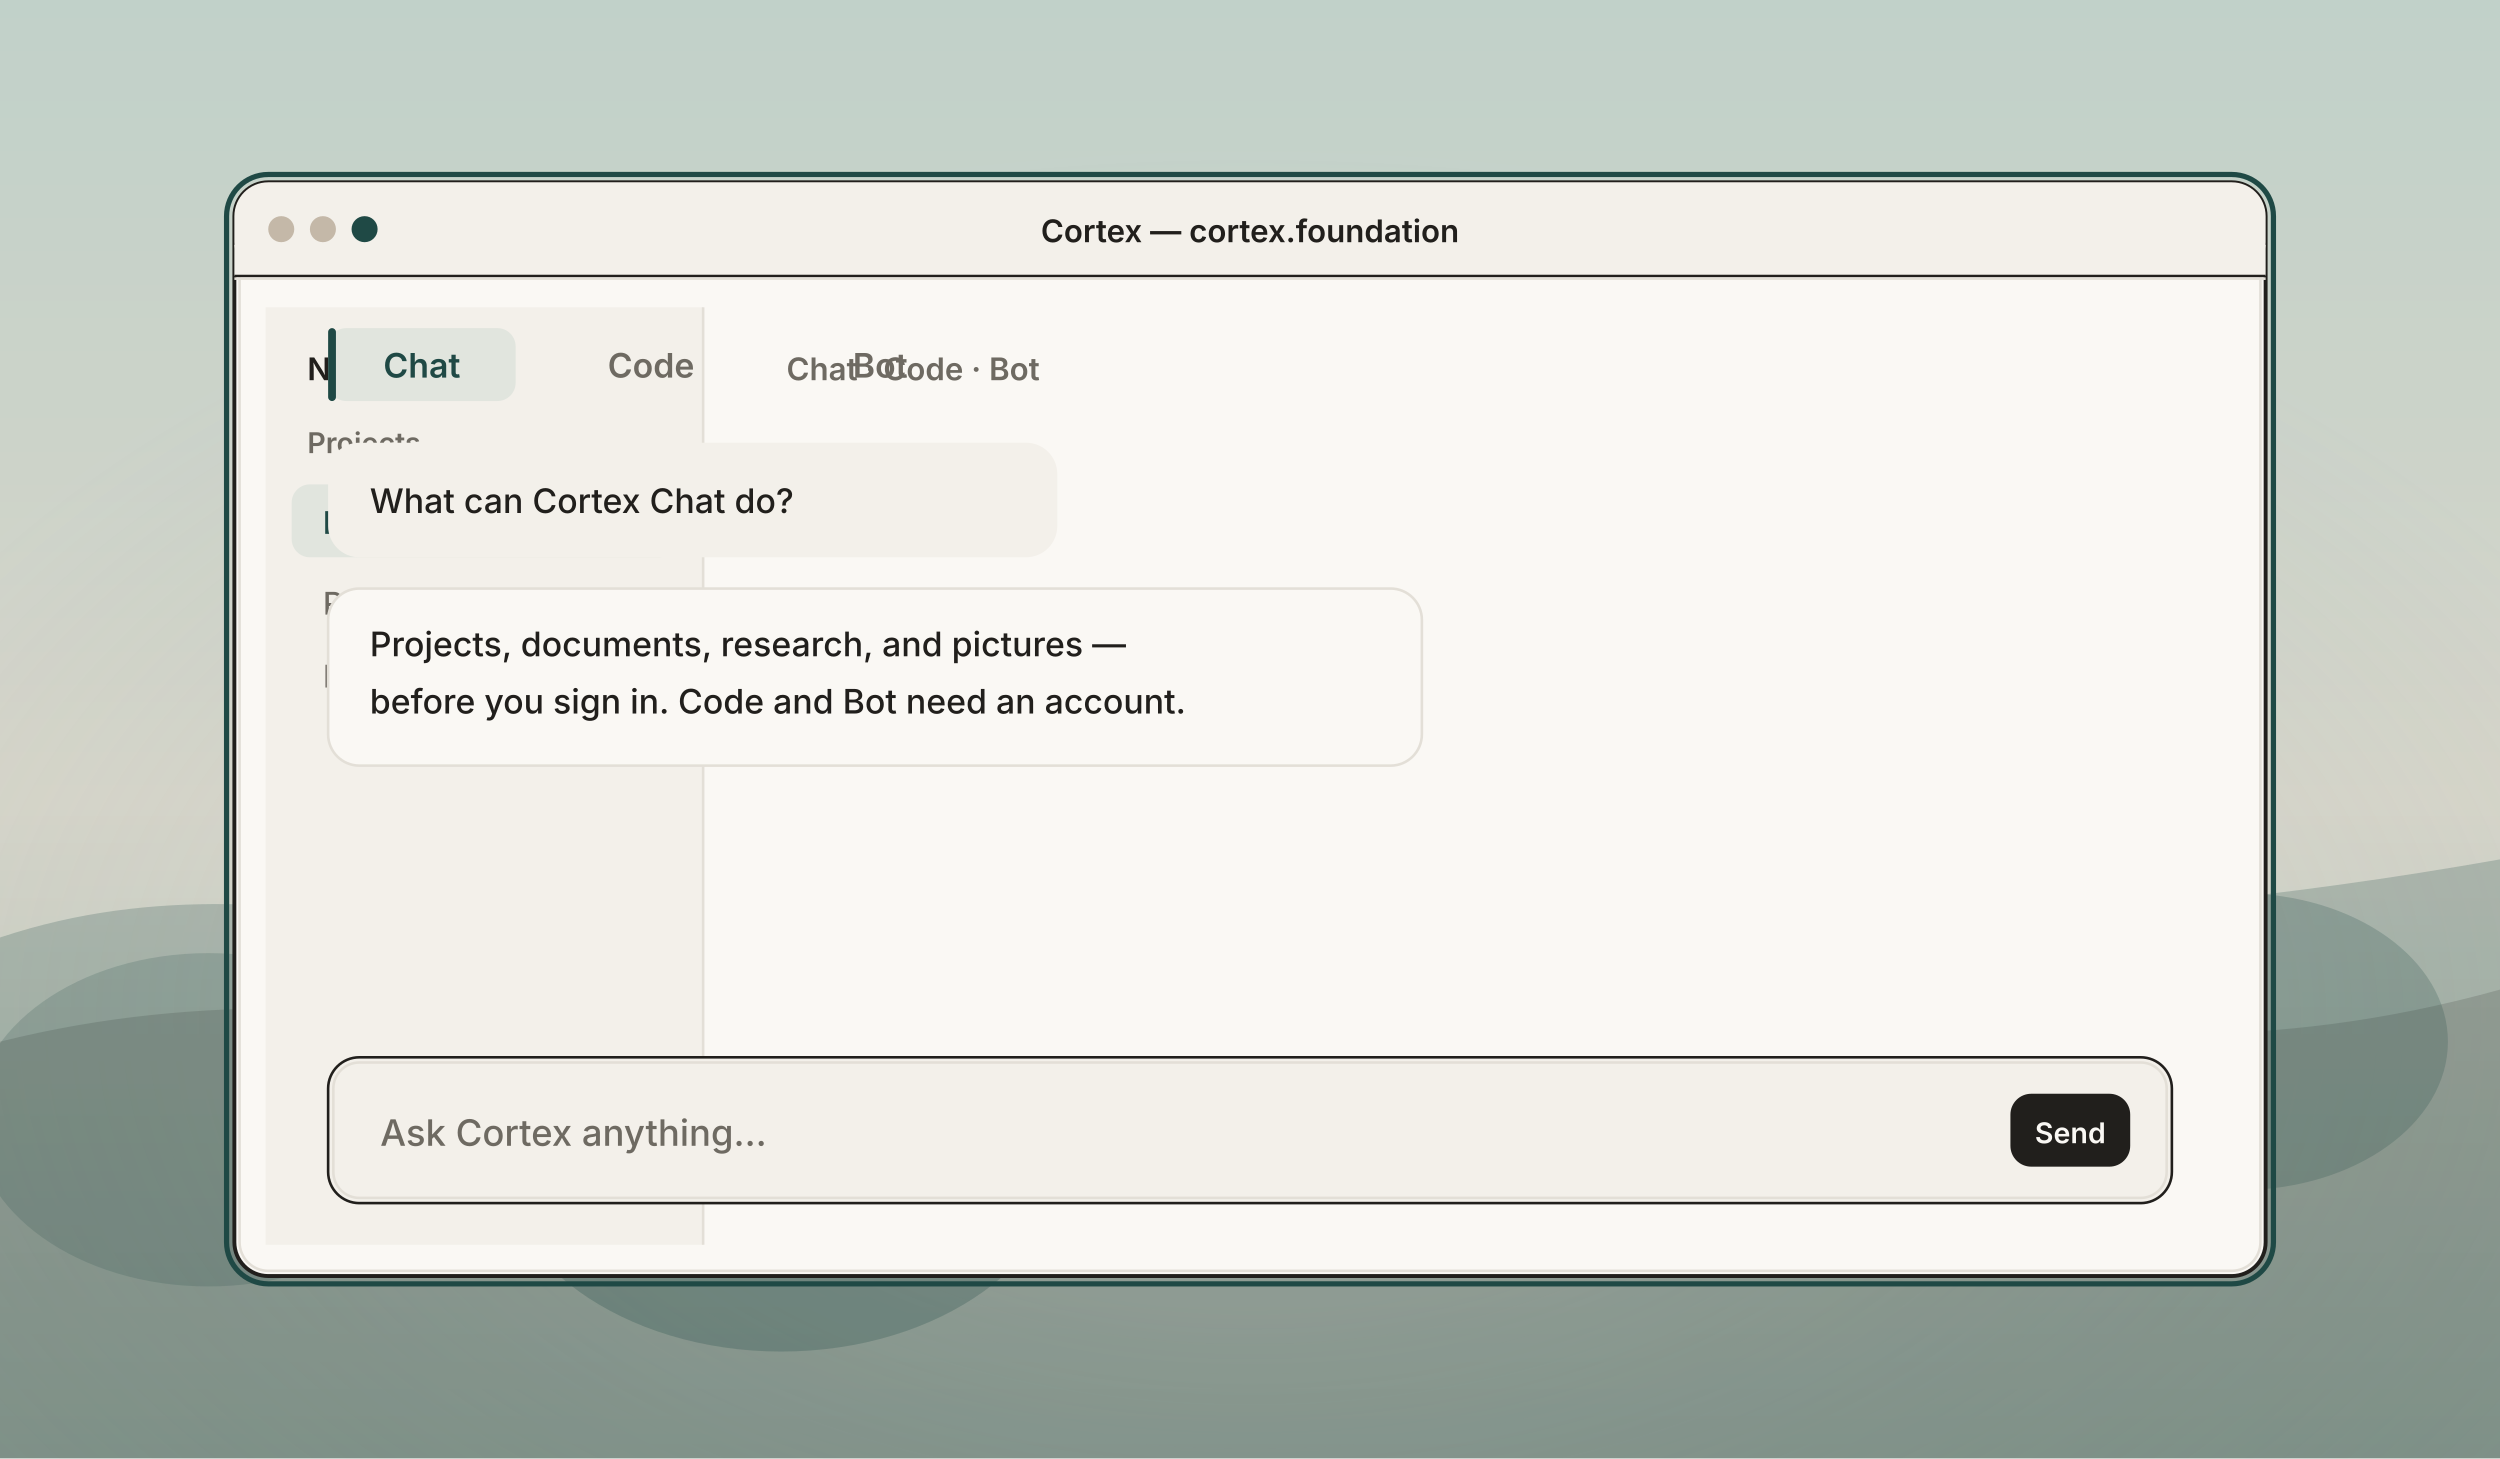
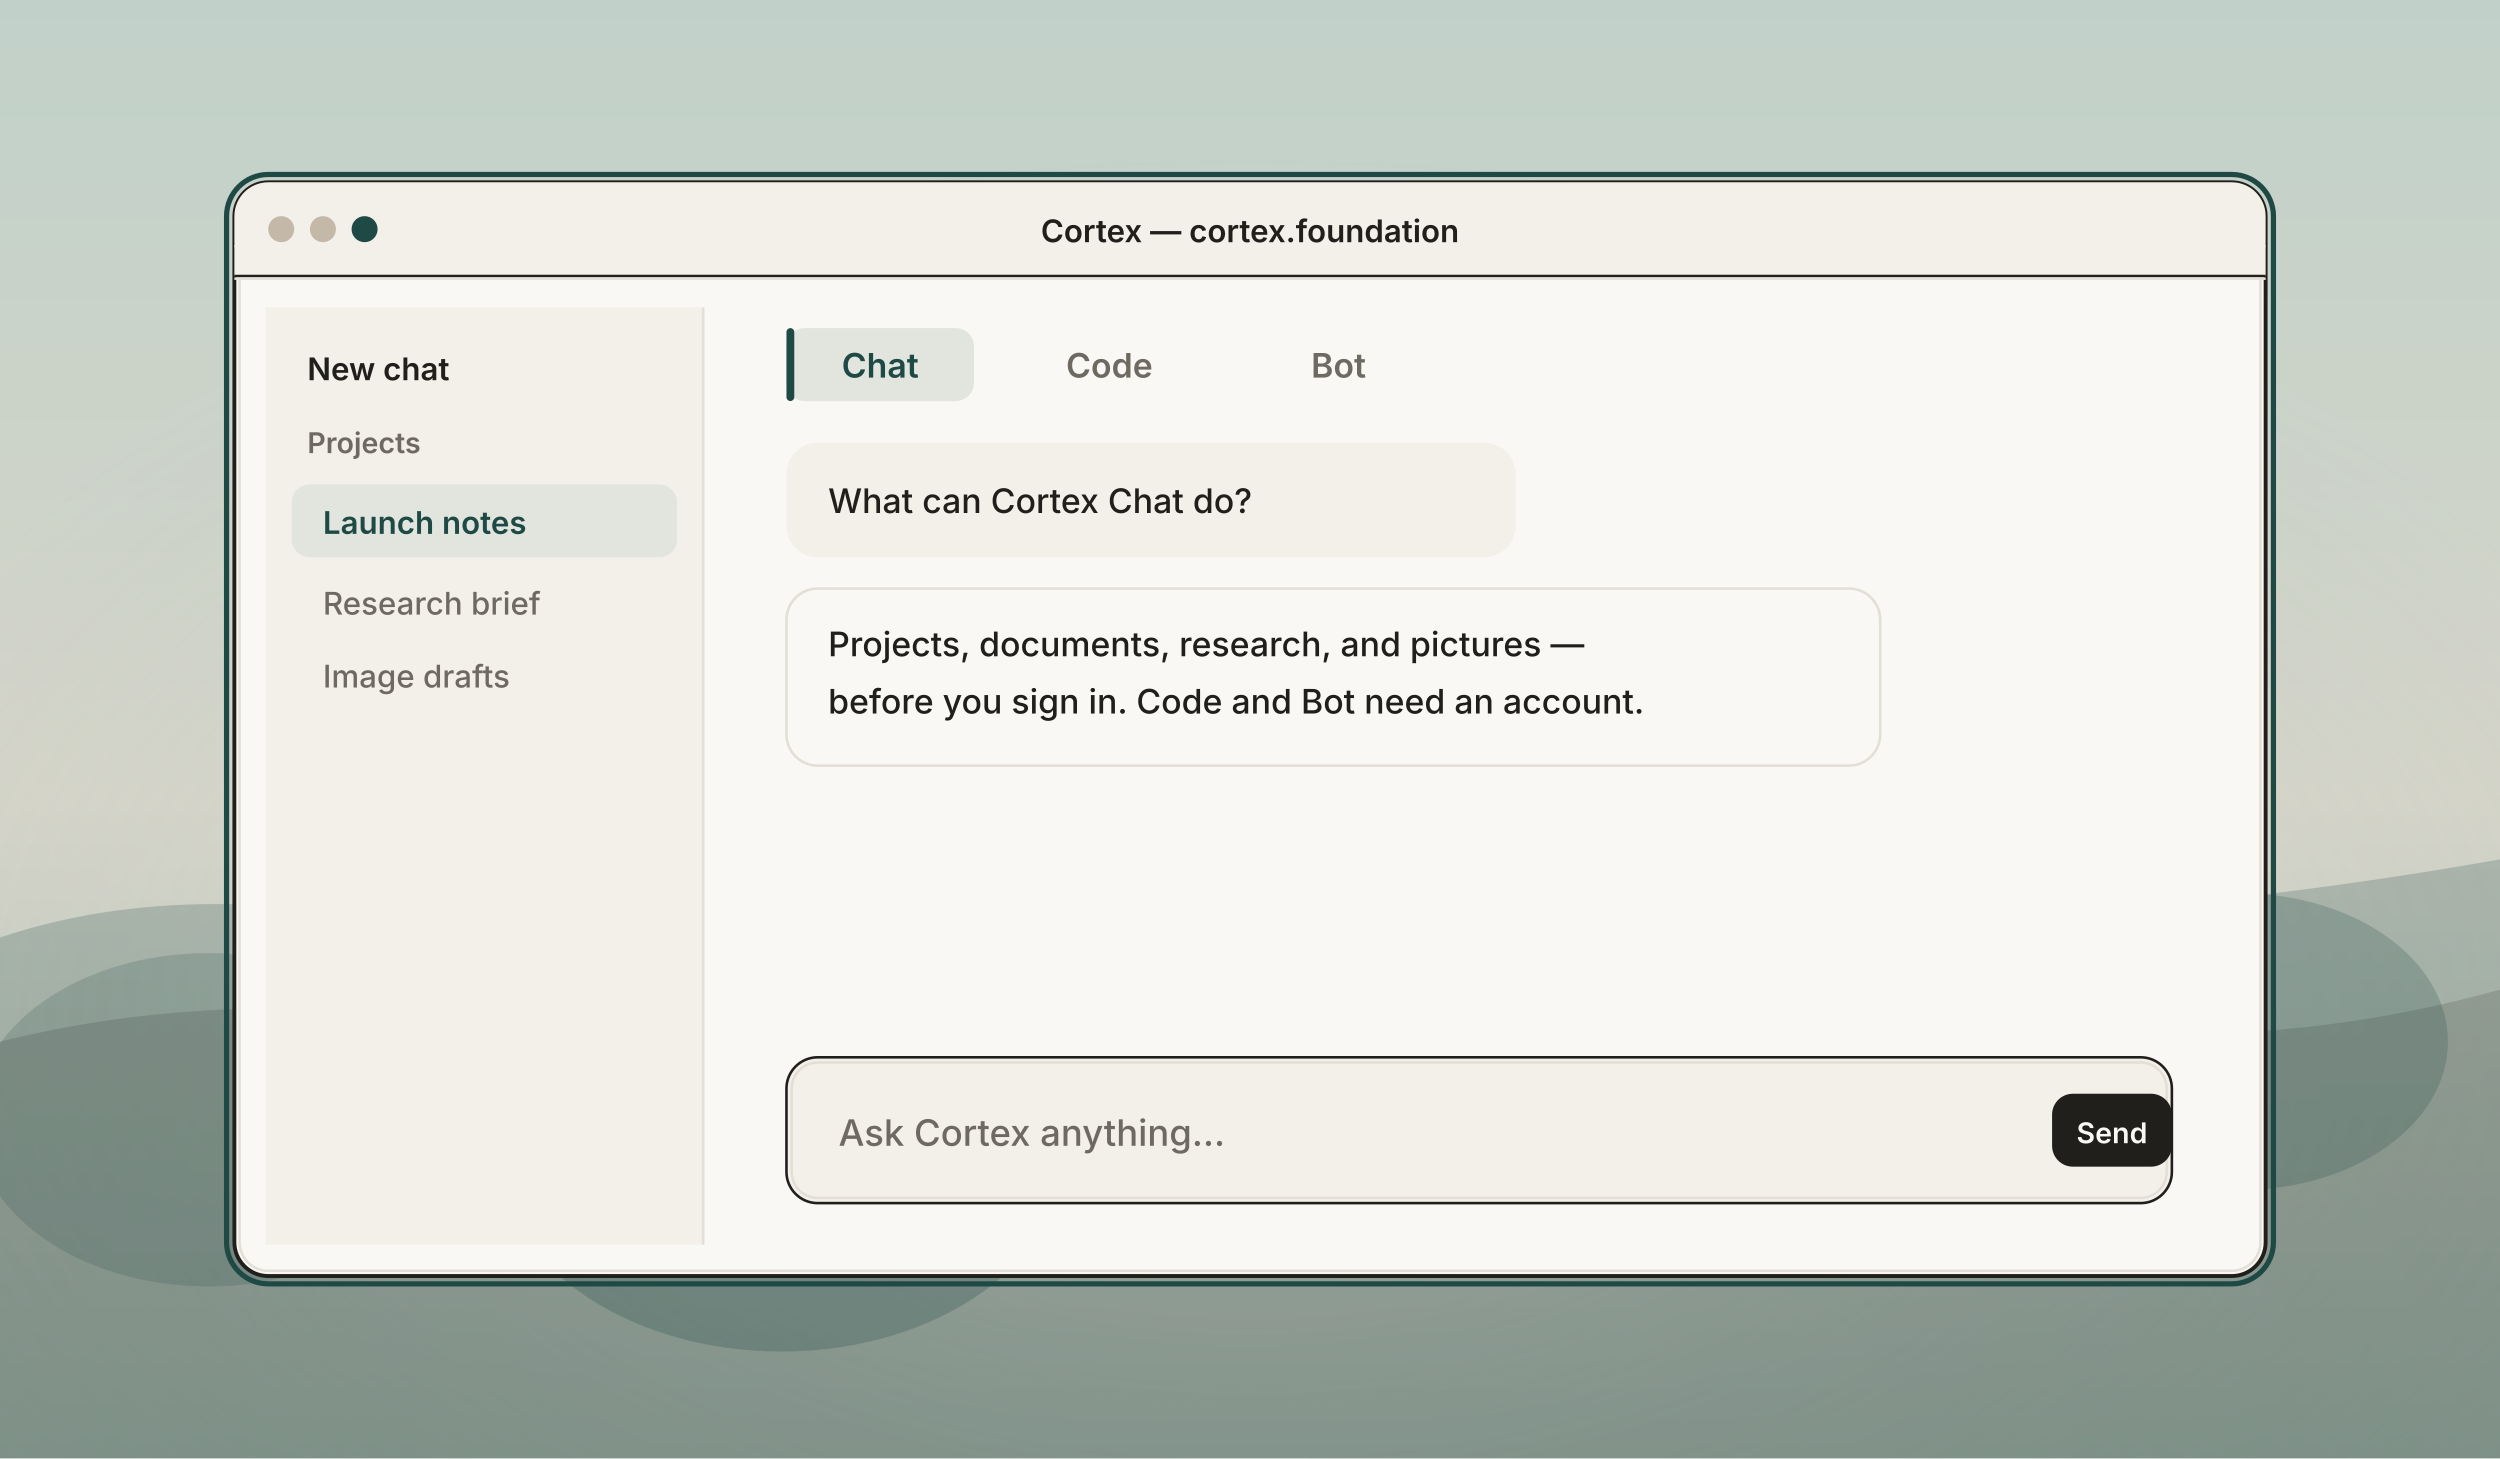
<svg xmlns="http://www.w3.org/2000/svg" width="960" height="560" viewBox="0 0 960 560" fill="none" role="img" aria-label="Cortex product switcher in a macOS window">
  <defs>
    <linearGradient id="sky" x1="0" y1="0" x2="0" y2="1">
      <stop offset="0" stop-color="#D7E4DC" />
      <stop offset="0.55" stop-color="#EFE8DC" />
      <stop offset="1" stop-color="#C4D0C4" />
    </linearGradient>
    <radialGradient id="mist" cx="50%" cy="70%" r="60%">
      <stop offset="0" stop-color="#FAF8F4" stop-opacity="0.35" />
      <stop offset="1" stop-color="#1F4945" stop-opacity="0.12" />
    </radialGradient>
  </defs>
  <rect width="960" height="560" fill="url(#sky)" />
  <rect width="960" height="560" fill="url(#mist)" />
  <path d="M0 360 C120 320 220 390 360 350 C500 310 620 390 960 330 L960 560 L0 560 Z" fill="#1F4945" opacity="0.22" />
  <path d="M0 400 C160 360 280 430 480 390 C680 350 780 430 960 380 L960 560 L0 560 Z" fill="#211F1C" opacity="0.16" />
  <ellipse cx="80" cy="430" rx="90" ry="64" fill="#1F4945" opacity="0.18" />
  <ellipse cx="180" cy="410" rx="70" ry="50" fill="#1F4945" opacity="0.22" />
  <ellipse cx="300" cy="440" rx="110" ry="79" fill="#1F4945" opacity="0.26" />
  <ellipse cx="720" cy="420" rx="95" ry="68" fill="#1F4945" opacity="0.18" />
  <ellipse cx="860" cy="400" rx="80" ry="57" fill="#1F4945" opacity="0.22" />
  <rect x="87" y="67" width="786" height="426" rx="16" fill="none" stroke="#1F4945" stroke-width="2" />
  <rect x="90" y="70" width="780" height="420" rx="13" fill="#FAF8F4" />
  <rect x="90" y="70" width="780" height="420" rx="13" fill="none" stroke="#211F1C" stroke-width="1.5" />
  <rect x="92" y="72" width="776" height="416" rx="11" fill="none" stroke="#E3DFD7" stroke-width="1" />
  <rect x="90" y="70" width="780" height="36" rx="13" fill="#F3F0EA" />
  <rect x="90" y="94" width="780" height="12" fill="#F3F0EA" />
  <path d="M90 106 H870" stroke="#211F1C" stroke-width="1" />
  <path d="M90 107 H870" stroke="#E3DFD7" stroke-width="1" />
  <circle cx="108" cy="88" r="5" fill="#C4B8A8" />
  <circle cx="124" cy="88" r="5" fill="#C4B8A8" />
  <circle cx="140" cy="88" r="5" fill="#1F4945" />
  <text x="480.0" y="93" text-anchor="middle" font-family="Inter, ui-sans-serif, sans-serif" font-size="12" font-weight="600" fill="#211F1C">Cortex — cortex.foundation</text>
  <rect x="102" y="118" width="168" height="360" fill="#F3F0EA" />
  <path d="M270 118 V478" stroke="#E3DFD7" stroke-width="1" />
  <text x="118" y="146" text-anchor="start" font-family="Inter, ui-sans-serif, sans-serif" font-size="12" font-weight="600" fill="#211F1C">New chat</text>
  <text x="118" y="174" text-anchor="start" font-family="Inter, ui-sans-serif, sans-serif" font-size="11" font-weight="600" fill="#6E6A62">Projects</text>
  <rect x="112" y="186" width="148" height="28" rx="7" fill="#E1E5DE" />
  <text x="124" y="205" text-anchor="start" font-family="Inter, ui-sans-serif, sans-serif" font-size="12" font-weight="600" fill="#1F4945">Launch notes</text>
  <text x="124" y="236" text-anchor="start" font-family="Inter, ui-sans-serif, sans-serif" font-size="12" font-weight="500" fill="#6E6A62">Research brief</text>
  <text x="124" y="264" text-anchor="start" font-family="Inter, ui-sans-serif, sans-serif" font-size="12" font-weight="500" fill="#6E6A62">Image drafts</text>
-   <rect x="126" y="126" width="72" height="28" rx="7" fill="#E1E5DE" />
-   <rect x="126" y="126" width="3" height="28" rx="1.5" fill="#1F4945" />
-   <text x="162" y="145" text-anchor="middle" font-family="Inter, ui-sans-serif, sans-serif" font-size="13" font-weight="600" fill="#1F4945">Chat</text>
-   <rect x="214" y="126" width="72" height="28" rx="7" fill="transparent" />
-   <text x="250" y="145" text-anchor="middle" font-family="Inter, ui-sans-serif, sans-serif" font-size="13" font-weight="600" fill="#6E6A62">Code</text>
-   <rect x="302" y="126" width="72" height="28" rx="7" fill="transparent" />
-   <text x="338" y="145" text-anchor="middle" font-family="Inter, ui-sans-serif, sans-serif" font-size="13" font-weight="600" fill="#6E6A62">Bot</text>
-   <rect x="126" y="170" width="280" height="44" rx="12" fill="#F3F0EA" />
-   <text x="142" y="197" text-anchor="start" font-family="Inter, ui-sans-serif, sans-serif" font-size="13" font-weight="500" fill="#211F1C">What can Cortex Chat do?</text>
-   <rect x="126" y="226" width="420" height="68" rx="12" fill="#FAF8F4" stroke="#E3DFD7" stroke-width="1" />
-   <text x="142" y="252" text-anchor="start" font-family="Inter, ui-sans-serif, sans-serif" font-size="13" font-weight="500" fill="#211F1C">Projects, documents, research, and pictures —</text>
-   <text x="142" y="274" text-anchor="start" font-family="Inter, ui-sans-serif, sans-serif" font-size="13" font-weight="500" fill="#211F1C">before you sign in. Code and Bot need an account.</text>
-   <rect x="126" y="406" width="708" height="56" rx="12" fill="#F3F0EA" stroke="#211F1C" stroke-width="1" />
-   <rect x="128" y="408" width="704" height="52" rx="10" fill="none" stroke="#E3DFD7" stroke-width="1" />
-   <text x="146" y="440" text-anchor="start" font-family="Inter, ui-sans-serif, sans-serif" font-size="14" font-weight="500" fill="#6E6A62">Ask Cortex anything…</text>
-   <rect x="772" y="420" width="46" height="28" rx="8" fill="#211F1C" />
-   <text x="795" y="439" text-anchor="middle" font-family="Inter, ui-sans-serif, sans-serif" font-size="11" font-weight="600" fill="#FAF8F4">Send</text>
-   <text x="302" y="146" text-anchor="start" font-family="Inter, ui-sans-serif, sans-serif" font-size="12" font-weight="600" fill="#6E6A62">Chat  ·  Code  ·  Bot</text>
+   <rect x="302" y="126" width="72" height="28" rx="7" fill="#E1E5DE" />
+   <rect x="302" y="126" width="3" height="28" rx="1.5" fill="#1F4945" />
+   <text x="338" y="145" text-anchor="middle" font-family="Inter, ui-sans-serif, sans-serif" font-size="13" font-weight="600" fill="#1F4945">Chat</text>
+   <rect x="390" y="126" width="72" height="28" rx="7" fill="transparent" />
+   <text x="426" y="145" text-anchor="middle" font-family="Inter, ui-sans-serif, sans-serif" font-size="13" font-weight="600" fill="#6E6A62">Code</text>
+   <rect x="478" y="126" width="72" height="28" rx="7" fill="transparent" />
+   <text x="514" y="145" text-anchor="middle" font-family="Inter, ui-sans-serif, sans-serif" font-size="13" font-weight="600" fill="#6E6A62">Bot</text>
+   <rect x="302" y="170" width="280" height="44" rx="12" fill="#F3F0EA" />
+   <text x="318" y="197" text-anchor="start" font-family="Inter, ui-sans-serif, sans-serif" font-size="13" font-weight="500" fill="#211F1C">What can Cortex Chat do?</text>
+   <rect x="302" y="226" width="420" height="68" rx="12" fill="#FAF8F4" stroke="#E3DFD7" stroke-width="1" />
+   <text x="318" y="252" text-anchor="start" font-family="Inter, ui-sans-serif, sans-serif" font-size="13" font-weight="500" fill="#211F1C">Projects, documents, research, and pictures —</text>
+   <text x="318" y="274" text-anchor="start" font-family="Inter, ui-sans-serif, sans-serif" font-size="13" font-weight="500" fill="#211F1C">before you sign in. Code and Bot need an account.</text>
+   <rect x="302" y="406" width="532" height="56" rx="12" fill="#F3F0EA" stroke="#211F1C" stroke-width="1" />
+   <rect x="304" y="408" width="528" height="52" rx="10" fill="none" stroke="#E3DFD7" stroke-width="1" />
+   <text x="322" y="440" text-anchor="start" font-family="Inter, ui-sans-serif, sans-serif" font-size="14" font-weight="500" fill="#6E6A62">Ask Cortex anything…</text>
+   <rect x="788" y="420" width="46" height="28" rx="8" fill="#211F1C" />
+   <text x="811" y="439" text-anchor="middle" font-family="Inter, ui-sans-serif, sans-serif" font-size="11" font-weight="600" fill="#FAF8F4">Send</text>
</svg>
